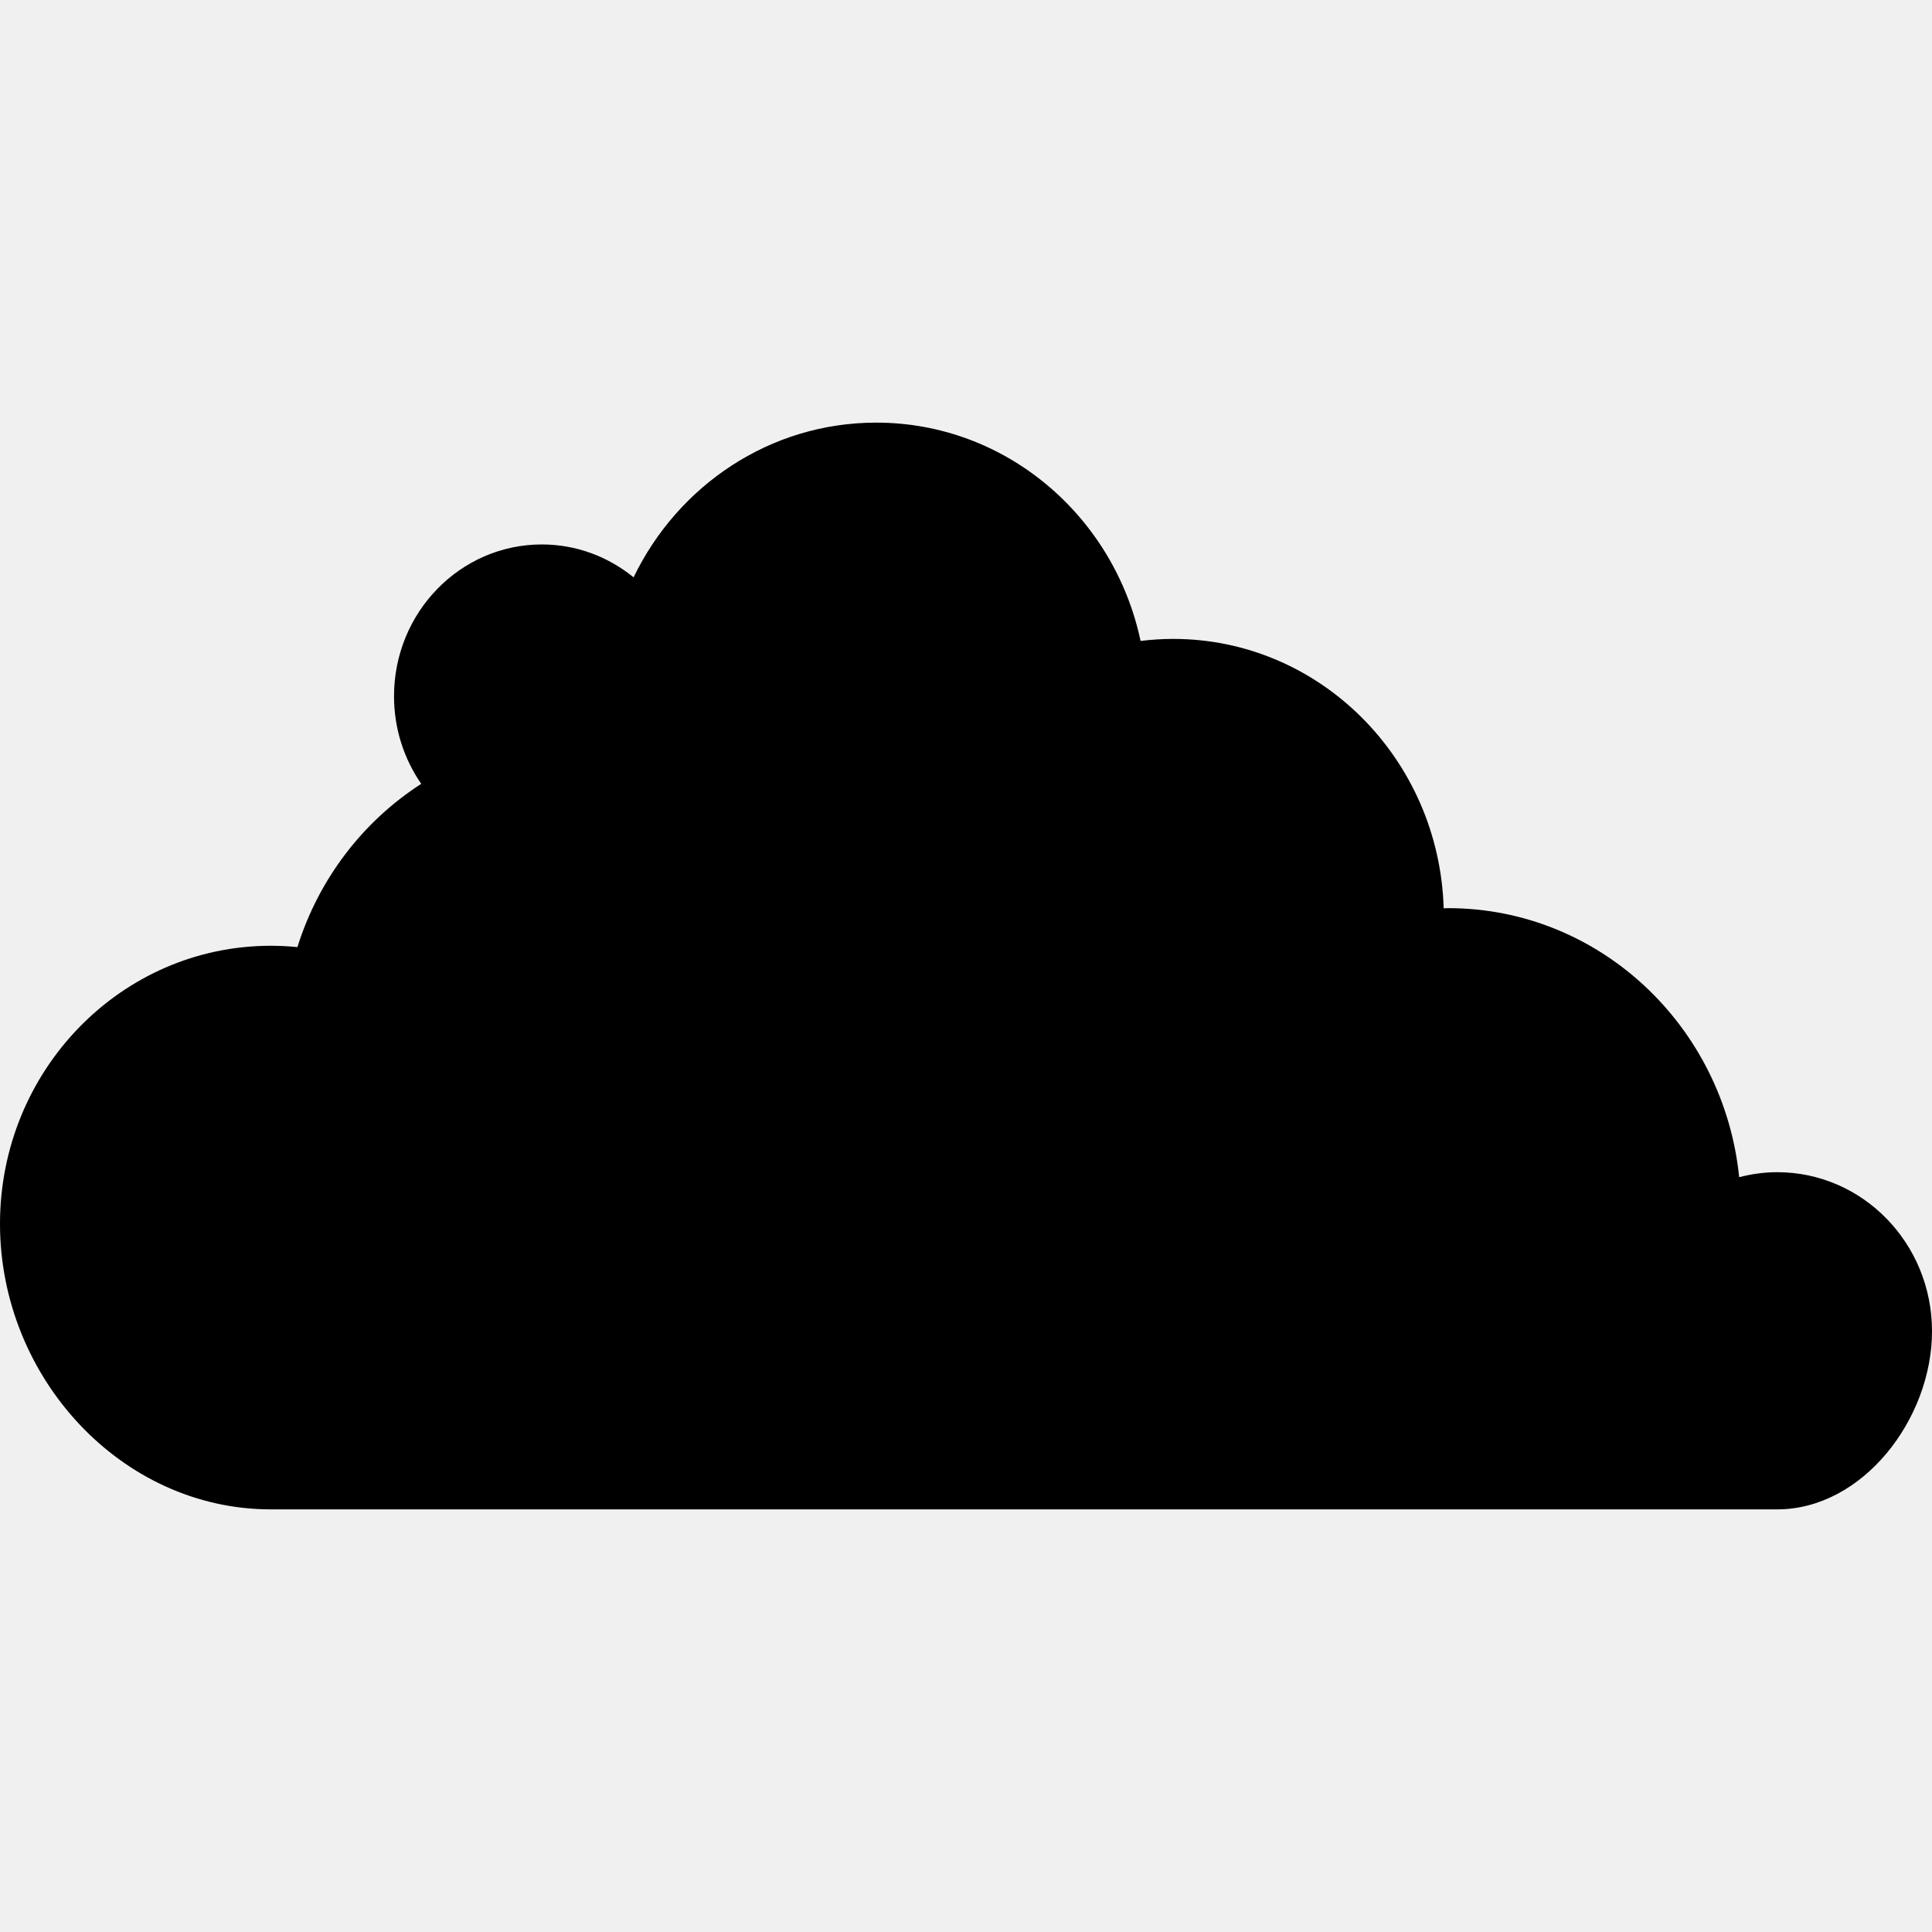
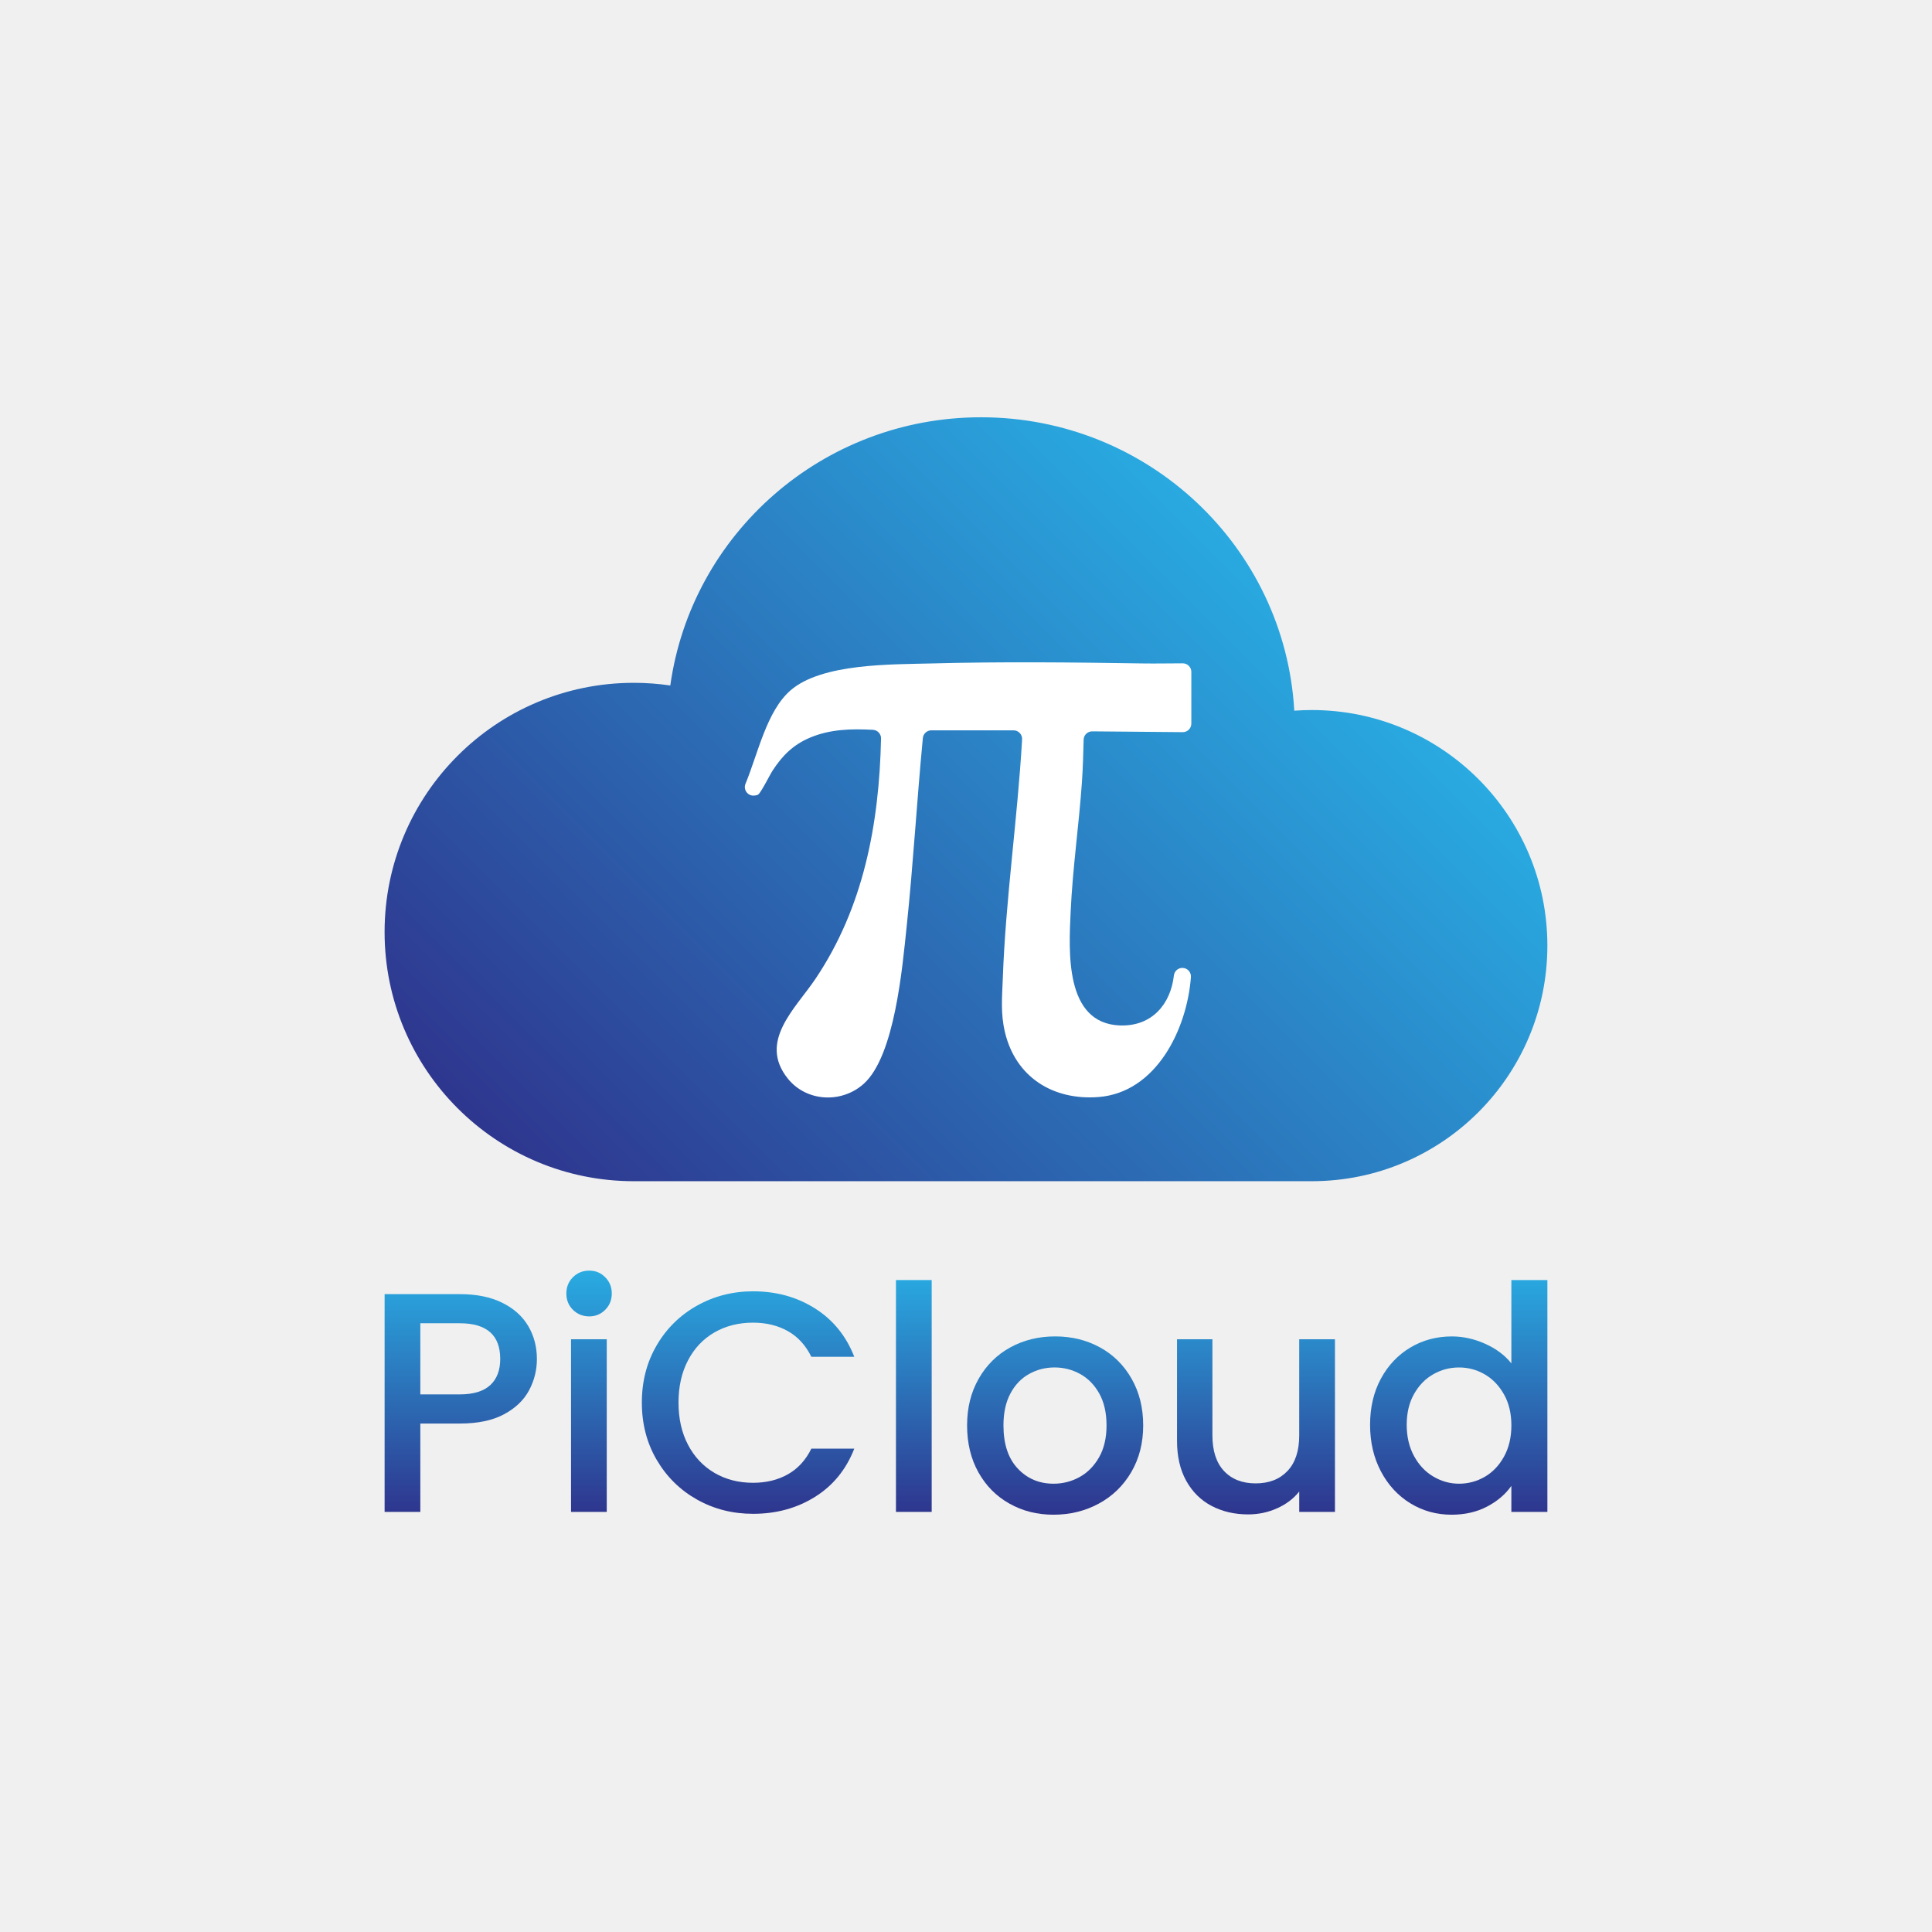
- <svg xmlns="http://www.w3.org/2000/svg" width="512" height="512" viewBox="0 0 36 22" fill="none">
-   <path fill-rule="evenodd" clip-rule="evenodd" d="M32.407 14.935C32.121 12.118 29.802 9.922 26.984 9.922C26.955 9.922 26.928 9.925 26.901 9.925C26.817 7.138 24.594 4.905 21.859 4.905C21.654 4.905 21.453 4.919 21.253 4.943C20.759 2.616 18.741 0.875 16.327 0.875C14.344 0.875 12.63 2.05 11.806 3.758C11.335 3.375 10.743 3.145 10.096 3.145C8.575 3.145 7.342 4.412 7.342 5.973C7.342 6.582 7.531 7.145 7.849 7.606C6.767 8.301 5.939 9.376 5.542 10.648C5.379 10.632 5.213 10.623 5.046 10.623C2.259 10.623 0 12.943 0 15.804C0 18.666 2.259 21.125 5.046 21.125H33.115C34.709 21.125 36 19.441 36 17.805C36 16.168 34.709 14.842 33.115 14.842C32.87 14.842 32.634 14.877 32.407 14.935Z" fill="black" />
+ <svg xmlns="http://www.w3.org/2000/svg" xmlns:xlink="http://www.w3.org/1999/xlink" id="Layer_1" version="1.1" viewBox="0 0 1080 1080">
+   <defs>
+     <style>
+       .st0 {
+         fill: url(#linear-gradient2);
+       }
+ 
+       .st1 {
+         fill: url(#linear-gradient1);
+       }
+ 
+       .st2 {
+         fill: url(#linear-gradient3);
+       }
+ 
+       .st3 {
+         fill: url(#linear-gradient6);
+       }
+ 
+       .st4 {
+         fill: url(#linear-gradient7);
+       }
+ 
+       .st5 {
+         fill: url(#linear-gradient5);
+       }
+ 
+       .st6 {
+         fill: url(#linear-gradient4);
+       }
+ 
+       .st7 {
+         fill: url(#linear-gradient);
+       }
+ 
+       .st8 {
+         fill: #fff;
+       }
+     </style>
+     <linearGradient id="linear-gradient" x1="349.76" y1="713.46" x2="727.08" y2="336.14" gradientUnits="userSpaceOnUse">
+       <stop offset="0" stop-color="#2e368e" />
+       <stop offset="1" stop-color="#29aae1" />
+     </linearGradient>
+     <linearGradient id="linear-gradient1" x1="257.56" y1="845.16" x2="257.56" y2="712.09" gradientUnits="userSpaceOnUse">
+       <stop offset="0" stop-color="#2e368e" />
+       <stop offset="1" stop-color="#29aae1" />
+     </linearGradient>
+     <linearGradient id="linear-gradient2" x1="329.29" y1="845.16" x2="329.29" y2="712.09" xlink:href="#linear-gradient1" />
+     <linearGradient id="linear-gradient3" x1="418.18" y1="845.16" x2="418.18" y2="712.08" xlink:href="#linear-gradient1" />
+     <linearGradient id="linear-gradient4" x1="510.84" y1="845.16" x2="510.84" y2="712.09" xlink:href="#linear-gradient1" />
+     <linearGradient id="linear-gradient5" x1="589.83" y1="845.16" x2="589.83" y2="712.08" xlink:href="#linear-gradient1" />
+     <linearGradient id="linear-gradient6" x1="702.11" y1="845.16" x2="702.11" y2="712.08" xlink:href="#linear-gradient1" />
+     <linearGradient id="linear-gradient7" x1="815.43" y1="845.16" x2="815.43" y2="712.08" xlink:href="#linear-gradient1" />
+   </defs>
+   <path class="st7" d="M733.31,396.92c-3.3,0-6.56.12-9.8.36-5.23-91.46-81.62-164.02-175.1-164.02-88.62,0-161.88,65.23-173.71,149.93-6.66-.98-13.48-1.49-20.41-1.49-76.93,0-139.3,62.37-139.3,139.3s62.37,139.3,139.3,139.3c.11,0,.22,0,.33,0h378.35c.11,0,.22,0,.33,0,72.73,0,131.69-58.96,131.69-131.69s-58.96-131.69-131.69-131.69Z" />
+   <path class="st8" d="M665.96,375.61v28.89c0,2.66-2.17,4.81-4.83,4.78l-50.55-.45c-2.61-.02-4.76,2.05-4.82,4.66-.2,7.83-.4,15.69-.94,23.49-1.68,24.28-5.22,48.4-6.32,72.72-.99,21.81-3.55,62.48,27.65,63.53,17.75.59,28.24-11.86,30.06-27.91.27-2.42,2.31-4.26,4.75-4.26h0c2.8,0,4.99,2.39,4.77,5.18-2.23,29.3-19.47,64.53-51.68,67.01-25.37,1.96-46.31-11.1-52.28-36.25-2.5-10.52-1.59-19.37-1.21-29.89,1.61-44.76,8.23-89.13,10.8-133.8.16-2.74-2.04-5.05-4.78-5.05h-45.93c-2.47,0-4.54,1.87-4.77,4.33-3.36,35.13-5.37,70.44-9.07,105.54-2.39,22.69-6.63,72.15-23.99,87.73-12.31,11.04-31.9,10.14-42.4-2.89-16.72-20.77,4.21-39.12,15.39-55.73,26.97-40.05,35.66-86.68,36.7-134.41.06-2.58-1.97-4.72-4.55-4.86-12.01-.65-23.97-.38-35.26,4.42-9.32,3.96-15.29,9.92-20.74,18.26-1.69,2.58-6.44,12.28-8.12,13.49-.52.37-1.43.55-2.5.6-3.47.17-5.92-3.38-4.6-6.59,7.08-17.24,11.85-40.72,25.24-52.29,17.54-15.15,56.47-14.39,78.82-14.99,39.24-1.05,78.76-.62,118.01,0,7.45.12,14.91-.06,22.36-.06,2.65,0,4.8,2.14,4.8,4.79Z" />
+   <g>
+     <path class="st1" d="M295.75,777.2c-2.92,5.49-7.59,9.96-14.01,13.4-6.42,3.45-14.66,5.17-24.7,5.17h-22.07v49.39h-19.97v-121.73h42.04c9.34,0,17.25,1.61,23.73,4.82,6.48,3.21,11.32,7.56,14.54,13.05,3.21,5.49,4.82,11.62,4.82,18.39,0,6.19-1.46,12.03-4.38,17.52ZM274.03,774.31c3.74-3.44,5.6-8.32,5.6-14.63,0-13.31-7.53-19.97-22.59-19.97h-22.07v39.76h22.07c7.59,0,13.25-1.72,16.99-5.17Z" />
+     <path class="st0" d="M320.27,732.19c-2.45-2.45-3.68-5.49-3.68-9.11s1.23-6.66,3.68-9.11,5.49-3.68,9.11-3.68,6.48,1.23,8.93,3.68,3.68,5.49,3.68,9.11-1.23,6.66-3.68,9.11-5.43,3.68-8.93,3.68-6.66-1.23-9.11-3.68ZM339.18,748.65v96.51h-19.97v-96.51h19.97Z" />
+     <path class="st2" d="M367.12,751.98c5.54-9.46,13.08-16.84,22.59-22.16,9.52-5.31,19.94-7.97,31.27-7.97,12.96,0,24.49,3.18,34.59,9.55,10.1,6.37,17.43,15.39,21.98,27.06h-24c-3.15-6.42-7.53-11.21-13.14-14.36-5.6-3.15-12.09-4.73-19.44-4.73-8.06,0-15.24,1.81-21.54,5.43-6.31,3.62-11.24,8.82-14.8,15.59-3.56,6.77-5.34,14.66-5.34,23.65s1.78,16.88,5.34,23.65c3.56,6.77,8.5,12,14.8,15.68s13.49,5.52,21.54,5.52c7.36,0,13.84-1.58,19.44-4.73,5.6-3.15,9.98-7.94,13.14-14.36h24c-4.55,11.68-11.88,20.67-21.98,26.97-10.1,6.31-21.63,9.46-34.59,9.46-11.45,0-21.89-2.65-31.35-7.97-9.46-5.31-16.96-12.7-22.51-22.16-5.55-9.46-8.32-20.14-8.32-32.05s2.77-22.59,8.32-32.05Z" />
+     <path class="st6" d="M520.82,715.55v129.61h-19.97v-129.61h19.97Z" />
+     <path class="st5" d="M564.26,840.52c-7.36-4.14-13.14-9.98-17.34-17.52-4.2-7.53-6.31-16.26-6.31-26.19s2.16-18.51,6.48-26.1c4.32-7.59,10.22-13.43,17.69-17.52,7.47-4.09,15.82-6.13,25.05-6.13s17.57,2.04,25.05,6.13c7.47,4.09,13.37,9.93,17.69,17.52,4.32,7.59,6.48,16.29,6.48,26.1s-2.22,18.51-6.66,26.1c-4.44,7.59-10.48,13.46-18.13,17.6-7.65,4.15-16.09,6.22-25.31,6.22s-17.34-2.07-24.7-6.22ZM603.41,825.72c4.49-2.45,8.14-6.13,10.95-11.03,2.8-4.9,4.2-10.86,4.2-17.87s-1.34-12.93-4.03-17.78c-2.69-4.84-6.25-8.5-10.68-10.95-4.44-2.45-9.23-3.68-14.36-3.68s-9.9,1.23-14.28,3.68-7.85,6.1-10.42,10.95c-2.57,4.85-3.85,10.77-3.85,17.78,0,10.39,2.65,18.42,7.97,24.08,5.31,5.67,12,8.5,20.06,8.5,5.14,0,9.95-1.23,14.45-3.68Z" />
+     <path class="st3" d="M746.25,748.65v96.51h-19.97v-11.39c-3.15,3.97-7.27,7.09-12.35,9.37-5.08,2.28-10.48,3.42-16.2,3.42-7.59,0-14.39-1.58-20.41-4.73-6.02-3.15-10.74-7.82-14.19-14.01-3.45-6.19-5.17-13.66-5.17-22.42v-56.75h19.79v53.77c0,8.64,2.16,15.27,6.48,19.88,4.32,4.61,10.22,6.92,17.69,6.92s13.4-2.3,17.78-6.92c4.38-4.61,6.57-11.24,6.57-19.88v-53.77h19.97Z" />
+     <path class="st4" d="M771.91,770.72c4.03-7.47,9.52-13.28,16.46-17.43,6.95-4.14,14.68-6.22,23.21-6.22,6.31,0,12.52,1.37,18.65,4.12,6.13,2.75,11,6.39,14.63,10.95v-46.59h20.14v129.61h-20.14v-14.54c-3.27,4.67-7.79,8.53-13.57,11.56-5.78,3.04-12.41,4.55-19.88,4.55-8.41,0-16.09-2.13-23.03-6.39-6.95-4.26-12.44-10.22-16.46-17.87-4.03-7.65-6.04-16.32-6.04-26.01s2.01-18.27,6.04-25.75ZM840.74,779.48c-2.75-4.9-6.34-8.64-10.77-11.21-4.44-2.57-9.23-3.85-14.36-3.85s-9.93,1.26-14.36,3.77c-4.44,2.51-8.03,6.19-10.77,11.03-2.75,4.85-4.12,10.6-4.12,17.25s1.37,12.5,4.12,17.52c2.74,5.02,6.36,8.85,10.86,11.47,4.49,2.63,9.25,3.94,14.28,3.94s9.92-1.28,14.36-3.85c4.44-2.57,8.03-6.33,10.77-11.3,2.74-4.96,4.12-10.77,4.12-17.43s-1.37-12.44-4.12-17.34Z" />
+   </g>
</svg>
